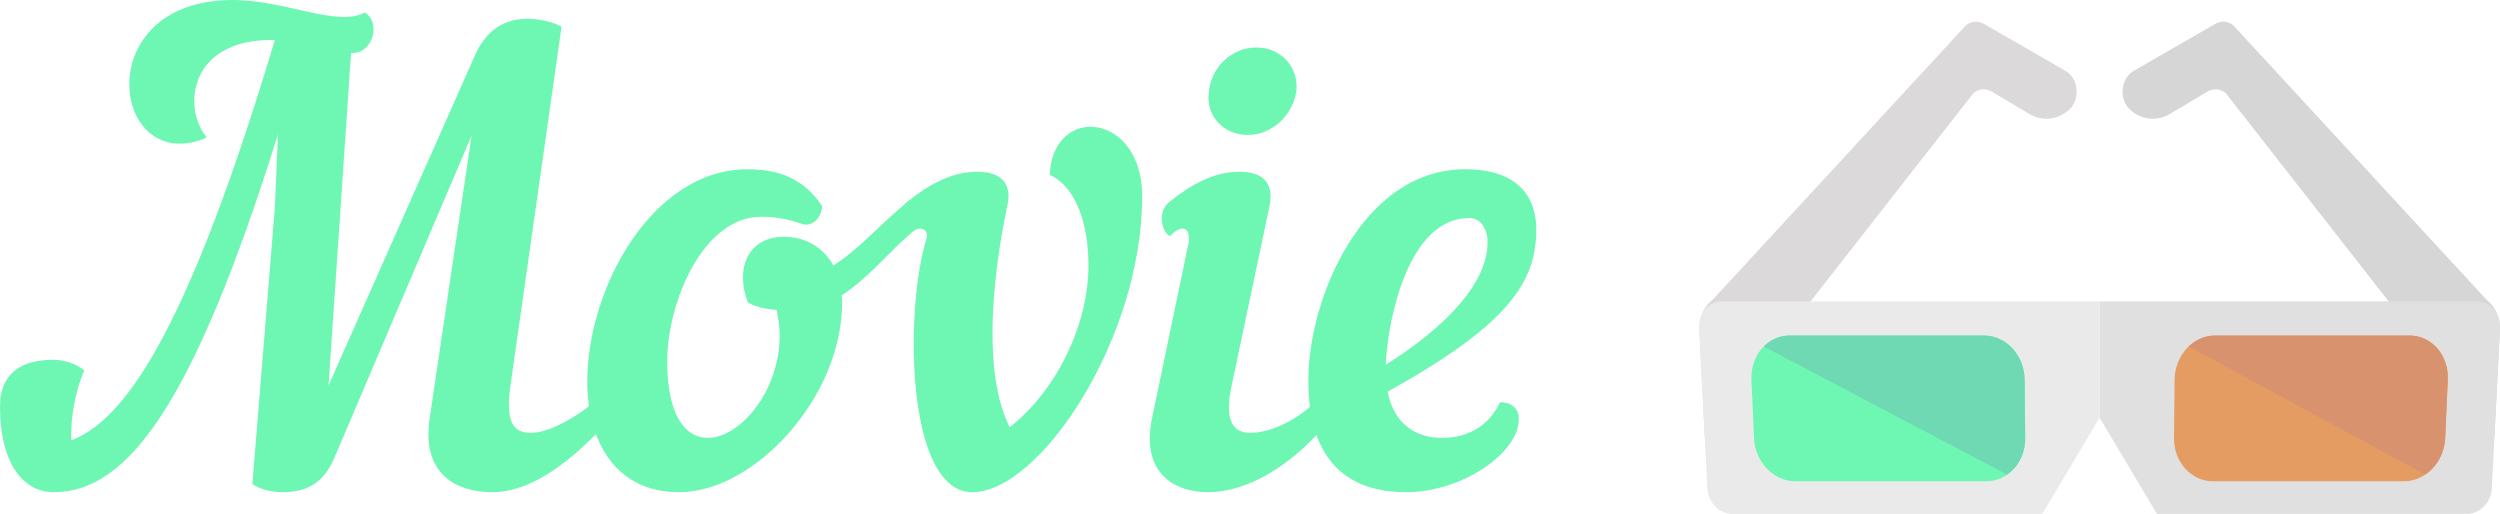
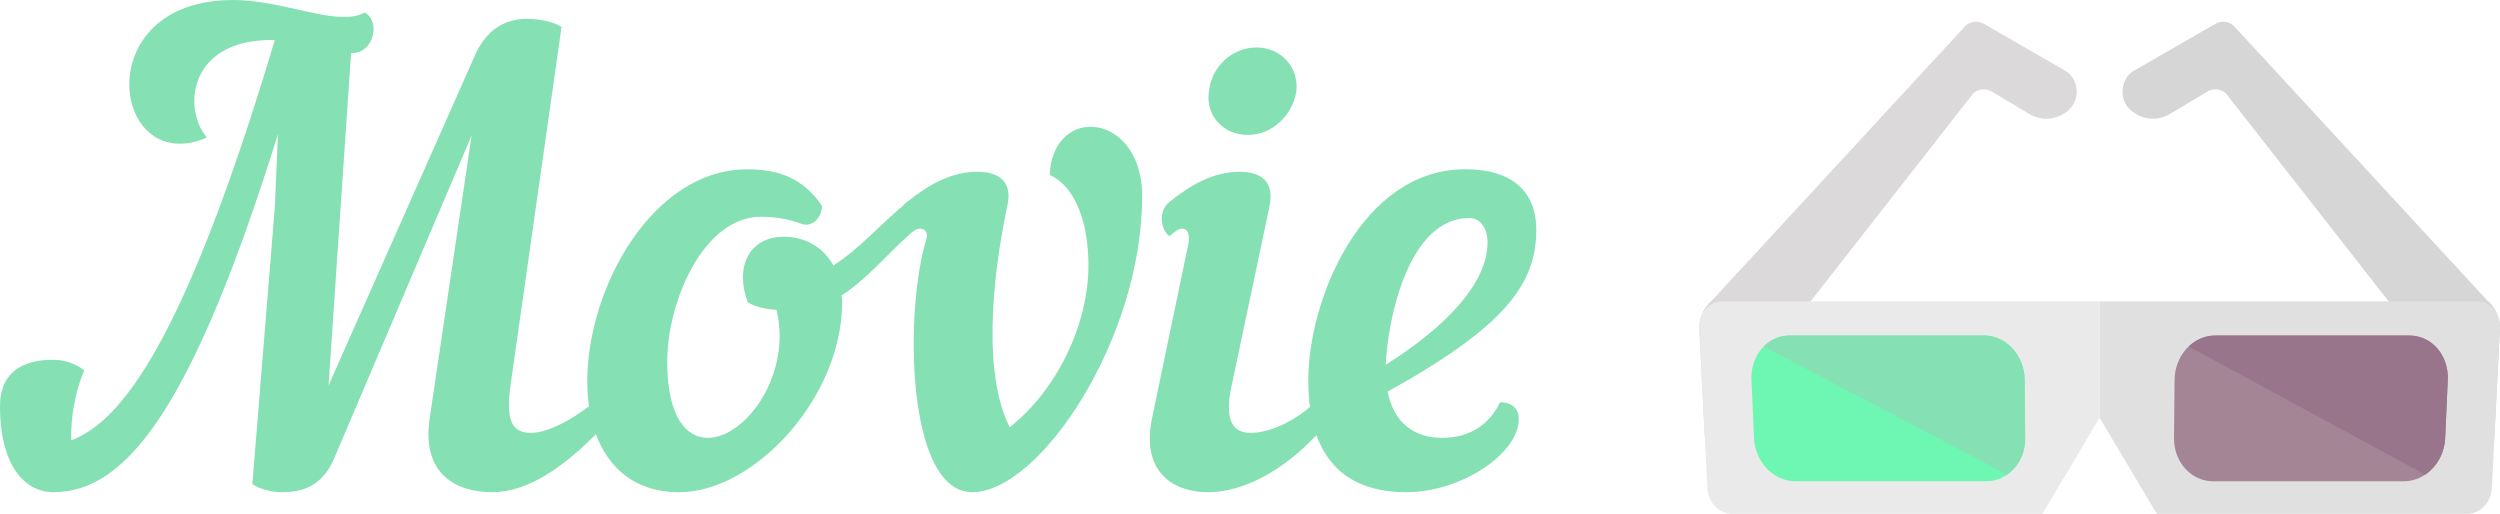
<svg xmlns="http://www.w3.org/2000/svg" width="192" height="39.466" viewBox="0 0 192 39.466" id="svg2" version="1.1">
  <defs id="defs4" />
  <g id="layer1" transform="translate(-82.73742,-271.2721)">
-     <g id="g8124" transform="matrix(1.156302,0,0,1.156302,-12.93201,-48.56886)">
-       <g id="g7828">
-         <path id="path4164" style="font-style:normal;font-variant:normal;font-weight:normal;font-stretch:normal;font-size:medium;line-height:125%;font-family:'Nautilus Pompilius';-inkscape-font-specification:'Nautilus Pompilius';letter-spacing:0px;word-spacing:0px;fill:#6ef7b3;fill-opacity:1;stroke:none;stroke-width:1px;stroke-linecap:butt;stroke-linejoin:miter;stroke-opacity:1" d="m 100.784,279.262 0.207,0 C 94.934,299.507 90.744,304.61 87.467,305.855 l 0,-0.373 c 0,-0.954 0.166,-2.655 0.871,-4.273 -0.581,-0.456 -1.328,-0.705 -2.074,-0.705 -1.867,0 -3.526,0.705 -3.526,3.111 0,3.692 1.494,5.684 3.568,5.684 4.937,0 9.293,-5.891 14.894,-23.772 l -0.207,4.854 -1.494,18.379 c 0.498,0.332 1.245,0.539 1.991,0.539 1.535,0 2.78,-0.539 3.526,-2.448 l 9.044,-21.241 -2.78,18.752 c -0.581,3.817 1.867,4.937 4.149,4.937 2.406,0 4.854,-1.742 7.136,-4.107 0.249,-0.29 0.373,-0.622 0.373,-0.913 0,-0.415 -0.249,-0.788 -0.705,-0.996 -0.954,0.83 -2.904,2.074 -4.232,2.074 -1.12,0 -1.701,-0.622 -1.369,-3.07 l 3.402,-23.896 c -0.498,-0.332 -1.535,-0.539 -2.282,-0.539 -1.535,0 -2.821,0.788 -3.568,2.655 l -9.625,21.697 1.494,-22.071 0.042,0 c 0.954,0 1.452,-0.83 1.452,-1.618 0,-0.415 -0.166,-0.83 -0.581,-1.079 -1.784,0.996 -5.31,-0.83 -8.754,-0.83 -4.895,0 -6.887,2.987 -6.887,5.601 0,2.074 1.245,3.941 3.36,3.941 0.581,0 1.162,-0.124 1.784,-0.415 -0.498,-0.581 -0.83,-1.494 -0.83,-2.406 0,-1.95 1.369,-4.066 5.144,-4.066 z" />
-         <path id="path4166" style="font-style:normal;font-variant:normal;font-weight:normal;font-stretch:normal;font-size:medium;line-height:125%;font-family:'Nautilus Pompilius';-inkscape-font-specification:'Nautilus Pompilius';letter-spacing:0px;word-spacing:0px;fill:#6ef7b3;fill-opacity:1;stroke:none;stroke-width:1px;stroke-linecap:butt;stroke-linejoin:miter;stroke-opacity:1" d="m 143.027,290.007 c -1.742,1.411 -3.277,3.194 -4.937,4.232 -0.664,-1.203 -1.867,-1.908 -3.277,-1.908 -2.365,0 -3.277,2.074 -2.406,4.356 0.456,0.29 1.162,0.456 1.908,0.498 0.124,0.581 0.207,1.162 0.207,1.701 0,3.734 -2.655,6.804 -4.771,6.804 -1.452,0 -2.697,-1.411 -2.697,-5.061 0,-4.066 2.448,-9.625 6.223,-9.625 0.996,0 1.867,0.166 2.655,0.456 0.622,0.249 1.328,-0.207 1.411,-1.162 -1.245,-1.867 -2.904,-2.448 -4.978,-2.448 -6.264,0 -10.621,7.841 -10.621,14.105 0,3.9 1.825,7.343 6.099,7.343 4.978,0 10.828,-6.264 10.828,-12.612 0,-0.124 0,-0.29 -0.042,-0.456 1.701,-1.079 3.319,-3.029 4.398,-3.941 0.581,-0.498 0.788,-1.618 0,-2.282 z" />
-         <path id="path4168" style="font-style:normal;font-variant:normal;font-weight:normal;font-stretch:normal;font-size:medium;line-height:125%;font-family:'Nautilus Pompilius';-inkscape-font-specification:'Nautilus Pompilius';letter-spacing:0px;word-spacing:0px;fill:#6ef7b3;fill-opacity:1;stroke:none;stroke-width:1px;stroke-linecap:butt;stroke-linejoin:miter;stroke-opacity:1" d="m 144.285,292.413 c -1.494,4.812 -1.369,16.885 3.029,16.885 4.481,0 11.284,-10.164 11.284,-19.665 0,-3.029 -1.742,-4.564 -3.36,-4.605 -1.369,-0.042 -2.697,1.037 -2.78,3.194 1.742,0.788 2.572,3.236 2.572,6.016 0,3.9 -2.074,8.256 -5.227,10.745 -1.742,-3.402 -1.245,-9.583 -0.166,-14.686 0.373,-1.576 -0.498,-2.282 -1.991,-2.282 -1.742,0 -3.236,0.871 -4.646,1.991 -0.83,0.664 -0.539,1.95 0,2.282 0.373,-0.332 0.622,-0.498 0.83,-0.498 0.373,0 0.539,0.29 0.456,0.622 z" />
-         <path id="path4170" style="font-style:normal;font-variant:normal;font-weight:normal;font-stretch:normal;font-size:medium;line-height:125%;font-family:'Nautilus Pompilius';-inkscape-font-specification:'Nautilus Pompilius';letter-spacing:0px;word-spacing:0px;fill:#6ef7b3;fill-opacity:1;stroke:none;stroke-width:1px;stroke-linecap:butt;stroke-linejoin:miter;stroke-opacity:1" d="m 163.033,282.664 c -0.249,1.618 0.954,2.904 2.572,2.904 1.618,0 2.987,-1.286 3.236,-2.904 0.166,-1.618 -1.037,-2.904 -2.655,-2.904 -1.618,0 -2.987,1.286 -3.153,2.904 z m -3.775,21.697 c -0.788,3.775 1.618,4.937 3.692,4.937 2.78,0 5.559,-1.908 7.509,-4.107 0.249,-0.29 0.373,-0.622 0.373,-0.913 0,-0.415 -0.249,-0.788 -0.705,-0.996 -1.037,1.037 -2.821,2.074 -4.356,2.074 -1.079,0 -1.742,-0.747 -1.245,-3.07 l 2.531,-11.99 c 0.332,-1.576 -0.498,-2.282 -1.991,-2.282 -1.742,0 -3.236,0.871 -4.646,1.991 -0.83,0.664 -0.539,1.95 0,2.282 0.373,-0.332 0.622,-0.498 0.83,-0.498 0.373,0 0.539,0.373 0.415,1.037 l -2.406,11.533 z" />
-         <path id="path4172" style="font-style:normal;font-variant:normal;font-weight:normal;font-stretch:normal;font-size:medium;line-height:125%;font-family:'Nautilus Pompilius';-inkscape-font-specification:'Nautilus Pompilius';letter-spacing:0px;word-spacing:0px;fill:#6ef7b3;fill-opacity:1;stroke:none;stroke-width:1px;stroke-linecap:butt;stroke-linejoin:miter;stroke-opacity:1" d="m 176.145,309.298 c 3.651,0 7.468,-2.572 7.468,-4.854 0,-0.705 -0.456,-1.12 -1.245,-1.12 -0.705,1.494 -2.033,2.365 -3.858,2.365 -1.784,0 -3.194,-0.954 -3.609,-3.07 8.007,-4.439 9.874,-7.26 9.874,-10.787 0,-1.867 -0.954,-3.983 -4.729,-3.983 -6.845,0 -10.413,8.629 -10.413,14.022 0,5.435 2.697,7.426 6.513,7.426 z m 4.19,-18.213 c 0.705,0 1.203,0.664 1.203,1.618 0,2.697 -2.738,5.601 -6.762,8.131 0.124,-2.904 1.452,-9.749 5.559,-9.749 z" />
-       </g>
-       <path d="m 248.774,298.548 c 0.041,-0.804 -0.281,-1.557 -0.86,-2.009 l -16.85,-18.255 c -0.348,-0.279 -0.804,-0.315 -1.189,-0.093 l -5.414,3.119 c -0.884,0.509 -1.009,1.893 -0.237,2.589 l 0,0 c 0.752,0.678 1.783,0.786 2.637,0.276 l 2.485,-1.482 c 0.397,-0.237 0.875,-0.195 1.228,0.107 l 17.841,22.803 0.358,-7.055 z" style="fill:#d6d6d6;fill-opacity:1;fill-rule:nonzero;stroke:none" id="path552" />
-       <path d="m 195.606,298.548 c -0.041,-0.804 0.281,-1.557 0.86,-2.009 l 16.85,-18.255 c 0.348,-0.279 0.804,-0.315 1.189,-0.093 l 5.414,3.119 c 0.884,0.509 1.009,1.893 0.237,2.589 l 0,0 c -0.752,0.678 -1.783,0.786 -2.637,0.276 l -2.485,-1.482 c -0.397,-0.237 -0.875,-0.195 -1.228,0.107 l -17.841,22.803 -0.358,-7.055 z" style="fill:#dbd9d9;fill-opacity:1;fill-rule:nonzero;stroke:none" id="path556" />
-       <path d="m 225.995,310.738 20.6,0 c 0.862,0 1.599,-0.759 1.647,-1.7 l 0.54,-10.629 c 0.05,-0.983 -0.627,-1.782 -1.513,-1.782 l -25.078,0 0,7.727 3.805,6.384 z" style="fill:#e0e0e0;fill-opacity:1;fill-rule:nonzero;stroke:none" id="path560" />
-       <path d="m 218.385,310.738 -20.6,0 c -0.862,0 -1.599,-0.759 -1.647,-1.7 l -0.54,-10.629 c -0.05,-0.983 0.627,-1.782 1.513,-1.782 l 25.078,0 0,7.727 -3.805,6.384 z" style="fill:#eaeaea;fill-opacity:1;fill-rule:nonzero;stroke:none" id="path564" />
-       <path d="m 214.661,308.572 -12.682,0 c -1.444,0 -2.671,-1.279 -2.742,-2.865 l -0.172,-3.871 c -0.072,-1.62 1.062,-2.941 2.533,-2.941 l 12.921,0 c 1.471,0 2.676,1.321 2.692,2.941 l 0.037,3.871 c 0.015,1.586 -1.143,2.865 -2.587,2.865" style="fill:#6ef7b3;fill-opacity:1;fill-rule:nonzero;stroke:none" id="path568" />
-       <path d="m 217.247,305.706 -0.037,-3.871 c -0.015,-1.62 -1.221,-2.941 -2.692,-2.941 l -12.921,0 c -0.668,0 -1.266,0.275 -1.714,0.726 l 16.166,8.509 c 0.728,-0.506 1.208,-1.399 1.198,-2.423" style="fill:#6ed9b3;fill-opacity:1;fill-rule:nonzero;stroke:none" id="path572" />
-       <path d="m 242.402,308.572 -12.682,0 c -1.444,0 -2.602,-1.279 -2.587,-2.865 l 0.037,-3.871 c 0.015,-1.62 1.221,-2.941 2.692,-2.941 l 12.921,0 c 1.471,0 2.605,1.321 2.533,2.941 l -0.172,3.871 c -0.07,1.586 -1.298,2.865 -2.742,2.865" style="fill:#e49c63;fill-opacity:1;fill-rule:nonzero;stroke:none" id="path576" />
-       <path d="m 245.143,305.706 0.172,-3.871 c 0.072,-1.62 -1.062,-2.941 -2.533,-2.941 l -12.921,0 c -0.669,0 -1.281,0.275 -1.754,0.726 l 15.706,8.509 c 0.755,-0.506 1.283,-1.399 1.329,-2.423" style="fill:#d9926e;fill-opacity:1;fill-rule:nonzero;stroke:none" id="path580" />
-     </g>
+     <path id="path4164" style="font-style:normal;font-variant:normal;font-weight:normal;font-stretch:normal;font-size:medium;line-height:125%;font-family:'Nautilus Pompilius';-inkscape-font-specification:'Nautilus Pompilius';letter-spacing:0px;word-spacing:0px;fill:#85e0b3;fill-opacity:1;stroke:none;stroke-width:1px;stroke-linecap:butt;stroke-linejoin:miter;stroke-opacity:1" d="m 103.605,274.342 0.24,0 c -7.004,23.41 -11.849,29.31 -15.639,30.749 l 0,-0.432 c 0,-1.103 0.192,-3.07 1.007,-4.941 -0.672,-0.528 -1.535,-0.816 -2.399,-0.816 -2.159,0 -4.078,0.816 -4.078,3.598 0,4.269 1.727,6.572 4.126,6.572 5.709,0 10.746,-6.812 17.222,-27.487 l -0.24,5.613 -1.727,21.251 c 0.576,0.384 1.439,0.624 2.303,0.624 1.775,0 3.214,-0.624 4.078,-2.83 l 10.458,-24.561 -3.214,21.683 c -0.672,4.413 2.159,5.709 4.797,5.709 2.782,0 5.613,-2.015 8.251,-4.749 0.288,-0.336 0.432,-0.72 0.432,-1.055 0,-0.48 -0.288,-0.911 -0.816,-1.151 -1.103,0.959 -3.358,2.399 -4.893,2.399 -1.295,0 -1.967,-0.72 -1.583,-3.55 l 3.934,-27.631 c -0.576,-0.384 -1.775,-0.624 -2.638,-0.624 -1.775,0 -3.262,0.911 -4.126,3.07 l -11.129,25.089 1.727,-25.521 0.048,0 c 1.103,0 1.679,-0.959 1.679,-1.871 0,-0.48 -0.192,-0.959 -0.672,-1.247 -2.063,1.151 -6.14,-0.959 -10.122,-0.959 -5.661,0 -7.963,3.454 -7.963,6.476 0,2.399 1.439,4.557 3.886,4.557 0.672,0 1.343,-0.144 2.063,-0.48 -0.576,-0.672 -0.959,-1.727 -0.959,-2.782 0,-2.255 1.583,-4.701 5.948,-4.701 z" />
+     <path id="path4166" style="font-style:normal;font-variant:normal;font-weight:normal;font-stretch:normal;font-size:medium;line-height:125%;font-family:'Nautilus Pompilius';-inkscape-font-specification:'Nautilus Pompilius';letter-spacing:0px;word-spacing:0px;fill:#85e0b3;fill-opacity:1;stroke:none;stroke-width:1px;stroke-linecap:butt;stroke-linejoin:miter;stroke-opacity:1" d="m 152.45,286.767 c -2.015,1.631 -3.79,3.694 -5.709,4.893 -0.768,-1.391 -2.159,-2.207 -3.79,-2.207 -2.734,0 -3.79,2.399 -2.782,5.037 0.528,0.336 1.343,0.528 2.207,0.576 0.144,0.672 0.24,1.343 0.24,1.967 0,4.317 -3.07,7.867 -5.517,7.867 -1.679,0 -3.118,-1.631 -3.118,-5.852 0,-4.701 2.83,-11.129 7.196,-11.129 1.151,0 2.159,0.192 3.07,0.528 0.72,0.288 1.535,-0.24 1.631,-1.343 -1.439,-2.159 -3.358,-2.83 -5.757,-2.83 -7.244,0 -12.281,9.067 -12.281,16.31 0,4.509 2.111,8.491 7.052,8.491 5.757,0 12.52,-7.244 12.52,-14.583 0,-0.144 0,-0.336 -0.048,-0.528 1.967,-1.247 3.838,-3.502 5.085,-4.557 0.672,-0.576 0.911,-1.871 0,-2.638 z" />
+     <path id="path4168" style="font-style:normal;font-variant:normal;font-weight:normal;font-stretch:normal;font-size:medium;line-height:125%;font-family:'Nautilus Pompilius';-inkscape-font-specification:'Nautilus Pompilius';letter-spacing:0px;word-spacing:0px;fill:#85e0b3;fill-opacity:1;stroke:none;stroke-width:1px;stroke-linecap:butt;stroke-linejoin:miter;stroke-opacity:1" d="m 153.905,289.549 c -1.727,5.565 -1.583,19.524 3.502,19.524 5.181,0 13.048,-11.753 13.048,-22.738 0,-3.502 -2.015,-5.277 -3.886,-5.325 -1.583,-0.048 -3.118,1.199 -3.214,3.694 2.015,0.911 2.974,3.742 2.974,6.956 0,4.509 -2.399,9.546 -6.044,12.425 -2.015,-3.934 -1.439,-11.081 -0.192,-16.982 0.432,-1.823 -0.576,-2.638 -2.303,-2.638 -2.015,0 -3.742,1.007 -5.373,2.303 -0.959,0.768 -0.624,2.255 0,2.638 0.432,-0.384 0.72,-0.576 0.959,-0.576 0.432,0 0.624,0.336 0.528,0.72 z" />
+     <path id="path4170" style="font-style:normal;font-variant:normal;font-weight:normal;font-stretch:normal;font-size:medium;line-height:125%;font-family:'Nautilus Pompilius';-inkscape-font-specification:'Nautilus Pompilius';letter-spacing:0px;word-spacing:0px;fill:#85e0b3;fill-opacity:1;stroke:none;stroke-width:1px;stroke-linecap:butt;stroke-linejoin:miter;stroke-opacity:1" d="m 175.584,278.276 c -0.288,1.871 1.103,3.358 2.974,3.358 1.871,0 3.454,-1.487 3.742,-3.358 0.192,-1.871 -1.199,-3.358 -3.07,-3.358 -1.871,0 -3.454,1.487 -3.646,3.358 z m -4.365,25.089 c -0.911,4.365 1.871,5.709 4.269,5.709 3.214,0 6.428,-2.207 8.683,-4.749 0.288,-0.336 0.432,-0.72 0.432,-1.055 0,-0.48 -0.288,-0.911 -0.816,-1.151 -1.199,1.199 -3.262,2.399 -5.037,2.399 -1.247,0 -2.015,-0.863 -1.439,-3.55 l 2.926,-13.864 c 0.384,-1.823 -0.576,-2.638 -2.303,-2.638 -2.015,0 -3.742,1.007 -5.373,2.303 -0.959,0.768 -0.624,2.255 0,2.638 0.432,-0.384 0.72,-0.576 0.959,-0.576 0.432,0 0.624,0.432 0.48,1.199 l -2.782,13.336 z" />
+     <path id="path4172" style="font-style:normal;font-variant:normal;font-weight:normal;font-stretch:normal;font-size:medium;line-height:125%;font-family:'Nautilus Pompilius';-inkscape-font-specification:'Nautilus Pompilius';letter-spacing:0px;word-spacing:0px;fill:#85e0b3;fill-opacity:1;stroke:none;stroke-width:1px;stroke-linecap:butt;stroke-linejoin:miter;stroke-opacity:1" d="m 190.745,309.073 c 4.221,0 8.635,-2.974 8.635,-5.613 0,-0.816 -0.528,-1.295 -1.439,-1.295 -0.816,1.727 -2.351,2.734 -4.461,2.734 -2.063,0 -3.694,-1.103 -4.173,-3.55 9.258,-5.133 11.417,-8.395 11.417,-12.472 0,-2.159 -1.103,-4.605 -5.469,-4.605 -7.915,0 -12.041,9.978 -12.041,16.214 0,6.284 3.118,8.587 7.531,8.587 z m 4.845,-21.059 c 0.816,0 1.391,0.768 1.391,1.871 0,3.118 -3.166,6.476 -7.819,9.402 0.144,-3.358 1.679,-11.273 6.428,-11.273 z" />
+     <path id="path552" style="fill:#d6d6d6;fill-opacity:1;fill-rule:nonzero;stroke:none" d="m 274.726,296.643 c 0.047,-0.929 -0.325,-1.801 -0.995,-2.323 l -19.484,-21.108 c -0.402,-0.323 -0.929,-0.364 -1.374,-0.108 l -6.26,3.606 c -1.022,0.589 -1.167,2.189 -0.274,2.993 l 0,0 c 0.869,0.784 2.062,0.908 3.049,0.32 l 2.873,-1.713 c 0.46,-0.274 1.011,-0.226 1.42,0.124 l 20.63,26.367 0.414,-8.158 z" />
+     <path id="path556" style="fill:#dbd9d9;fill-opacity:1;fill-rule:nonzero;stroke:none" d="m 213.248,296.643 c -0.047,-0.929 0.325,-1.801 0.995,-2.323 l 19.484,-21.108 c 0.402,-0.323 0.929,-0.364 1.374,-0.108 l 6.26,3.606 c 1.022,0.589 1.167,2.189 0.274,2.993 l 0,0 c -0.869,0.784 -2.062,0.908 -3.049,0.32 l -2.873,-1.713 c -0.46,-0.274 -1.011,-0.226 -1.42,0.124 l -20.63,26.367 -0.414,-8.158 z" />
+     <path id="path560" style="fill:#e0e0e0;fill-opacity:1;fill-rule:nonzero;stroke:none" d="m 248.387,310.738 23.819,0 c 0.997,0 1.849,-0.878 1.904,-1.965 l 0.624,-12.29 c 0.058,-1.137 -0.725,-2.061 -1.75,-2.061 l -28.998,0 0,8.934 4.4,7.382 z" />
+     <path id="path564" style="fill:#eaeaea;fill-opacity:1;fill-rule:nonzero;stroke:none" d="m 239.587,310.738 -23.819,0 c -0.997,0 -1.849,-0.878 -1.904,-1.965 l -0.624,-12.29 c -0.058,-1.137 0.725,-2.061 1.75,-2.061 l 28.998,0 0,8.934 -4.4,7.382 z" />
+     <path id="path568" style="fill:#6ef7b3;fill-opacity:1;fill-rule:nonzero;stroke:none" d="m 235.28,308.233 -14.664,0 c -1.669,0 -3.089,-1.479 -3.17,-3.313 l -0.199,-4.476 c -0.083,-1.874 1.228,-3.401 2.929,-3.401 l 14.94,0 c 1.701,0 3.095,1.527 3.112,3.401 l 0.043,4.476 c 0.018,1.834 -1.322,3.313 -2.991,3.313" />
+     <path id="path572" style="fill:#85e0b3;fill-opacity:1;fill-rule:nonzero;stroke:none" d="m 238.272,304.92 -0.043,-4.476 c -0.018,-1.874 -1.411,-3.401 -3.112,-3.401 l -14.94,0 c -0.773,0 -1.464,0.318 -1.982,0.84 l 18.693,9.839 c 0.841,-0.585 1.396,-1.618 1.385,-2.802" />
+     <path id="path576" style="fill:#a38596;fill-opacity:1;fill-rule:nonzero;stroke:none" d="m 267.357,308.233 -14.664,0 c -1.669,0 -3.009,-1.479 -2.991,-3.313 l 0.043,-4.476 c 0.018,-1.874 1.411,-3.401 3.112,-3.401 l 14.94,0 c 1.701,0 3.012,1.527 2.928,3.401 l -0.199,4.476 c -0.082,1.834 -1.501,3.313 -3.17,3.313" />
+     <path id="path580" style="fill:#98758a;fill-opacity:1;fill-rule:nonzero;stroke:none" d="m 270.528,304.92 0.199,-4.476 c 0.083,-1.874 -1.228,-3.401 -2.929,-3.401 l -14.94,0 c -0.773,0 -1.482,0.318 -2.028,0.84 l 18.161,9.839 c 0.873,-0.585 1.484,-1.618 1.536,-2.802" />
  </g>
</svg>
